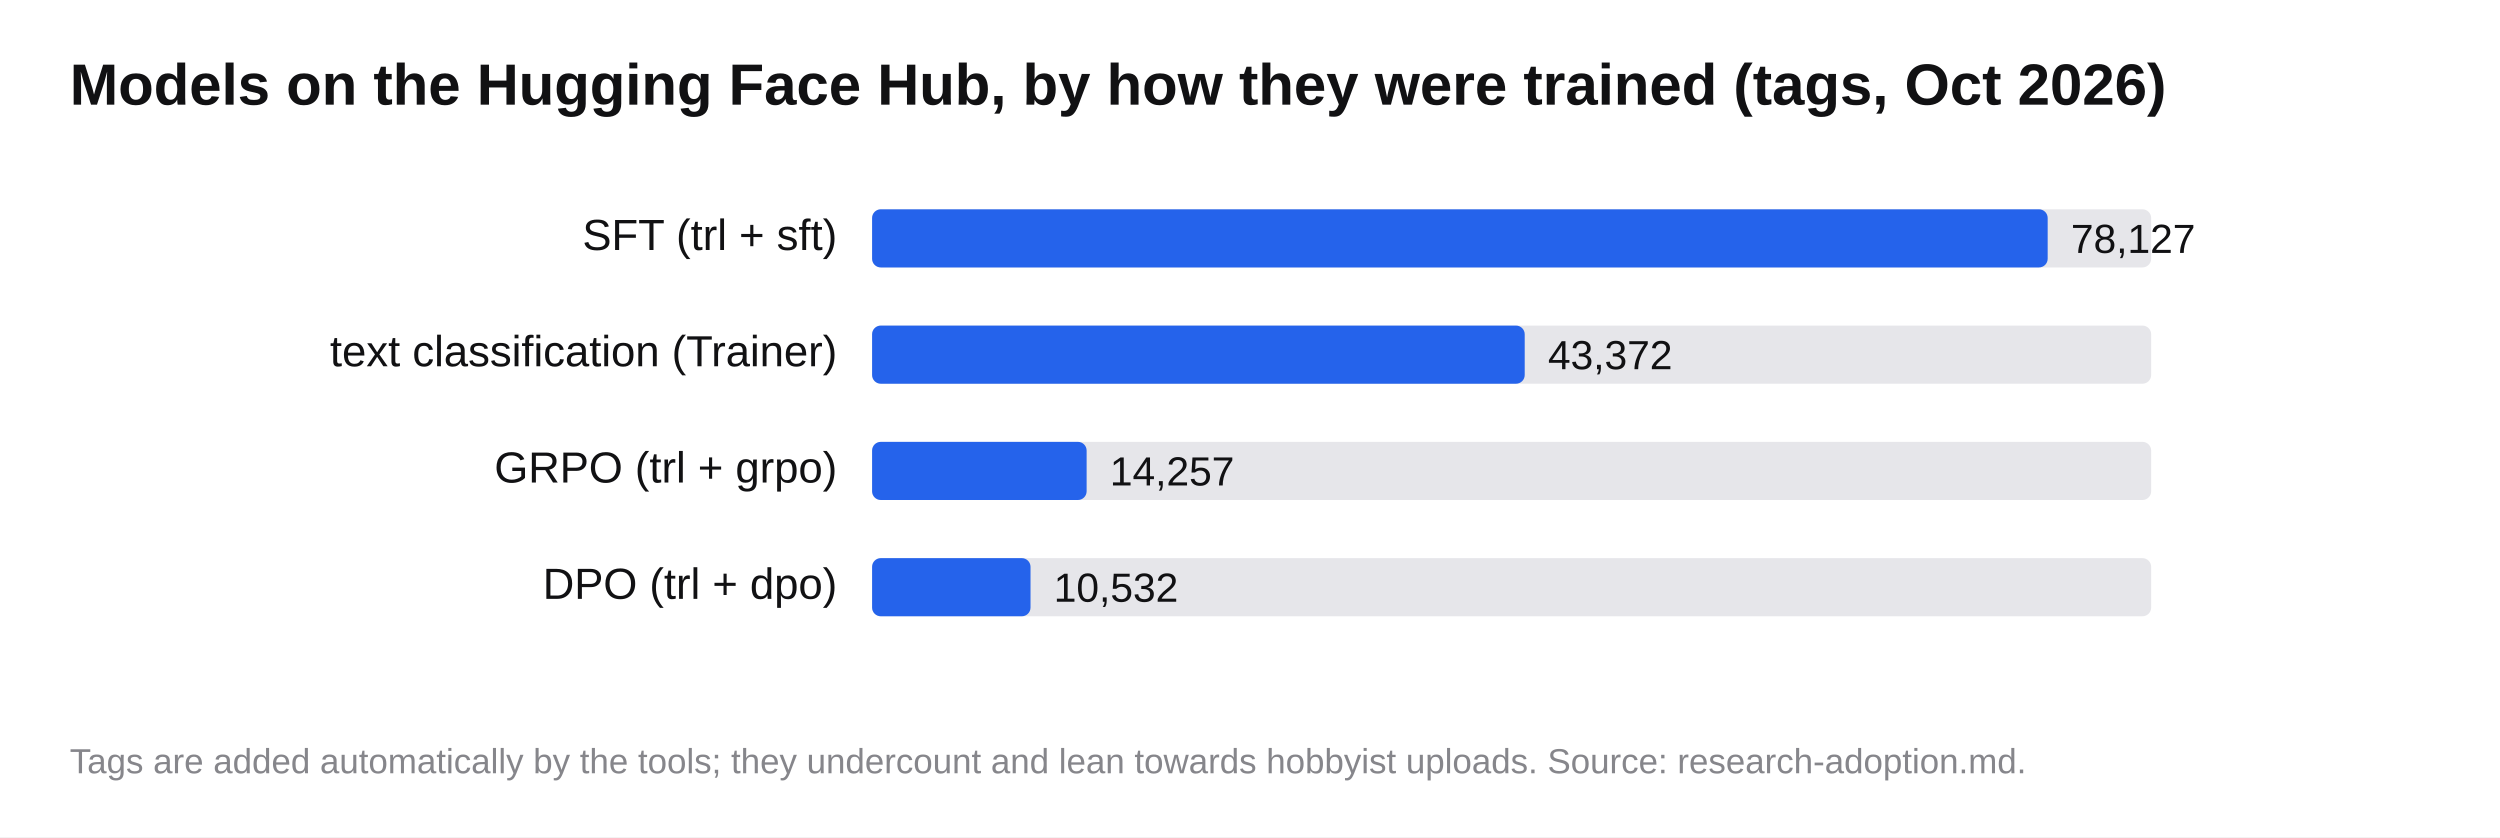
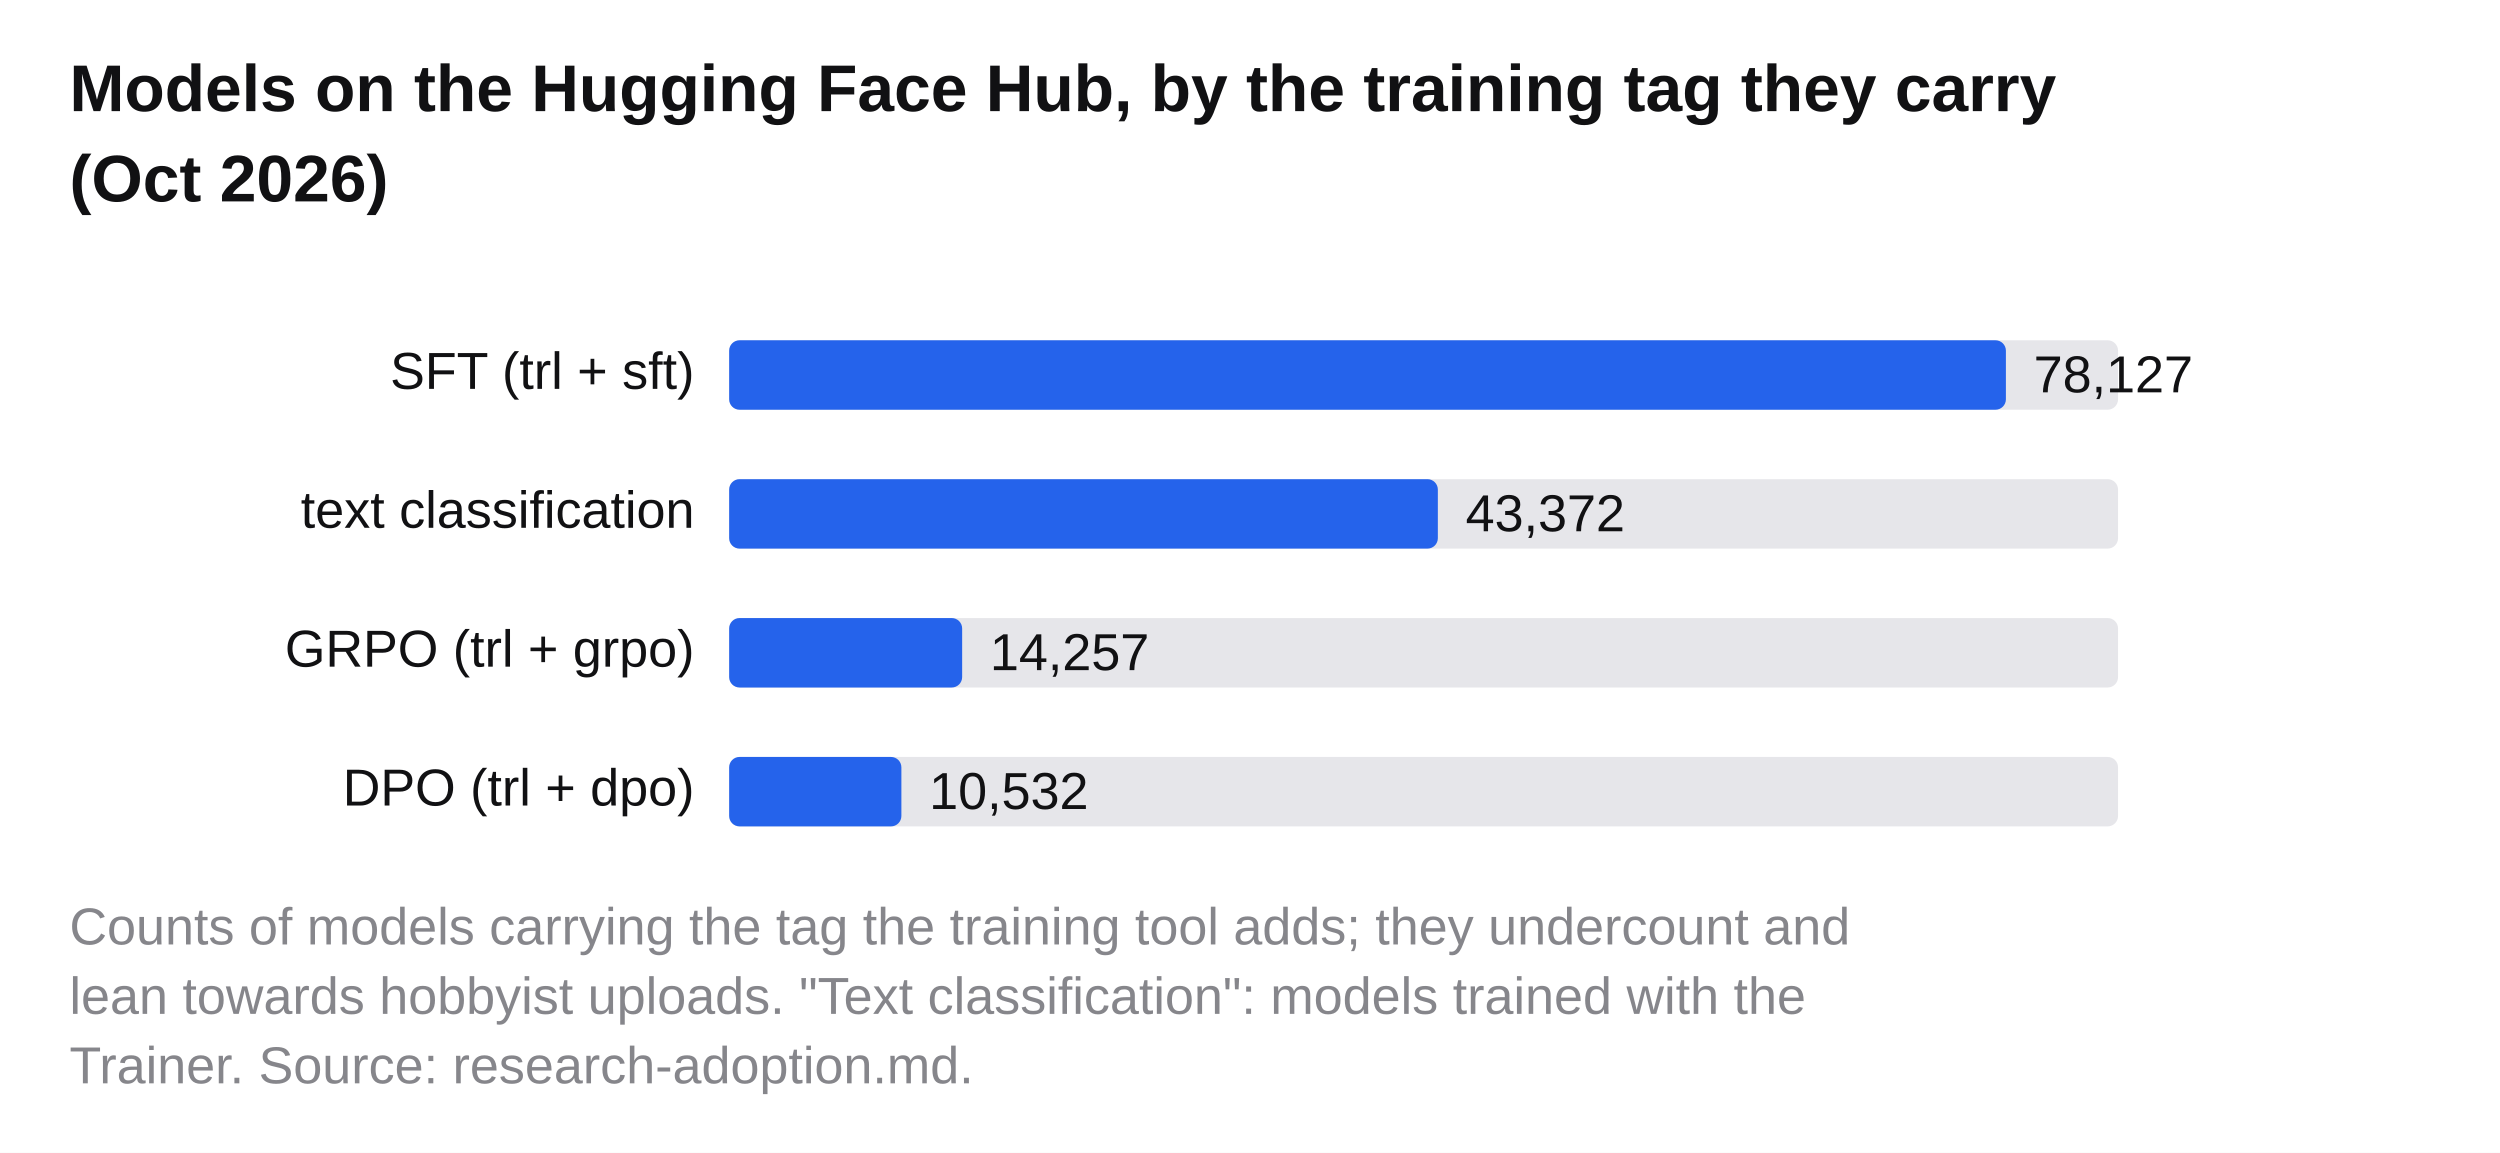
- <svg xmlns="http://www.w3.org/2000/svg" viewBox="0 0 860 288" width="860" height="288" font-family="-apple-system, 'PingFang SC', 'Noto Sans SC', 'Helvetica Neue', Arial, sans-serif">
-   <rect width="860" height="288" fill="#FFFFFF" />
-   <text x="24.0" y="36.0" font-size="20" fill="#111113" text-anchor="start" font-weight="600">Models on the Hugging Face Hub, by how they were trained (tags, Oct 2026)</text>
-   <text x="288.0" y="86.0" font-size="15" fill="#111113" text-anchor="end" font-weight="400">SFT (trl + sft)</text>
-   <rect x="300.0" y="72.0" width="440.0" height="20.0" rx="3" fill="#E6E6EA" fill-opacity="1" stroke="none" stroke-width="0" />
-   <rect x="300.0" y="72.0" width="404.4" height="20.0" rx="3" fill="#2563EB" fill-opacity="1" stroke="none" stroke-width="0" />
-   <text x="712.4" y="87.0" font-size="14" fill="#111113" text-anchor="start" font-weight="400">78,127</text>
-   <text x="288.0" y="126.0" font-size="15" fill="#111113" text-anchor="end" font-weight="400">text classification (Trainer)</text>
-   <rect x="300.0" y="112.0" width="440.0" height="20.0" rx="3" fill="#E6E6EA" fill-opacity="1" stroke="none" stroke-width="0" />
-   <rect x="300.0" y="112.0" width="224.5" height="20.0" rx="3" fill="#2563EB" fill-opacity="1" stroke="none" stroke-width="0" />
-   <text x="532.5" y="127.0" font-size="14" fill="#111113" text-anchor="start" font-weight="400">43,372</text>
-   <text x="288.0" y="166.0" font-size="15" fill="#111113" text-anchor="end" font-weight="400">GRPO (trl + grpo)</text>
-   <rect x="300.0" y="152.0" width="440.0" height="20.0" rx="3" fill="#E6E6EA" fill-opacity="1" stroke="none" stroke-width="0" />
-   <rect x="300.0" y="152.0" width="73.8" height="20.0" rx="3" fill="#2563EB" fill-opacity="1" stroke="none" stroke-width="0" />
-   <text x="381.8" y="167.0" font-size="14" fill="#111113" text-anchor="start" font-weight="400">14,257</text>
-   <text x="288.0" y="206.0" font-size="15" fill="#111113" text-anchor="end" font-weight="400">DPO (trl + dpo)</text>
-   <rect x="300.0" y="192.0" width="440.0" height="20.0" rx="3" fill="#E6E6EA" fill-opacity="1" stroke="none" stroke-width="0" />
-   <rect x="300.0" y="192.0" width="54.5" height="20.0" rx="3" fill="#2563EB" fill-opacity="1" stroke="none" stroke-width="0" />
-   <text x="362.5" y="207.0" font-size="14" fill="#111113" text-anchor="start" font-weight="400">10,532</text>
-   <text x="24.0" y="266.0" font-size="12" fill="#86868B" text-anchor="start" font-weight="400">Tags are added automatically by the tools; they undercount and lean towards hobbyist uploads. Source: research-adoption.md.</text>
+ <svg xmlns="http://www.w3.org/2000/svg" viewBox="0 0 720 332" width="720" height="332" font-family="-apple-system, 'PingFang SC', 'Noto Sans SC', 'Helvetica Neue', Arial, sans-serif">
+   <rect width="720" height="332" fill="#FFFFFF" />
+   <text x="20.0" y="32.0" font-size="19" fill="#111113" text-anchor="start" font-weight="600">Models on the Hugging Face Hub, by the training tag they carry</text>
+   <text x="20.0" y="58.0" font-size="19" fill="#111113" text-anchor="start" font-weight="600">(Oct 2026)</text>
+   <text x="200.0" y="112.0" font-size="15" fill="#111113" text-anchor="end" font-weight="400">SFT (trl + sft)</text>
+   <rect x="210.0" y="98.0" width="400.0" height="20.0" rx="3" fill="#E6E6EA" fill-opacity="1" stroke="none" stroke-width="0" />
+   <rect x="210.0" y="98.0" width="367.7" height="20.0" rx="3" fill="#2563EB" fill-opacity="1" stroke="none" stroke-width="0" />
+   <text x="585.7" y="113.0" font-size="15" fill="#111113" text-anchor="start" font-weight="400">78,127</text>
+   <text x="200.0" y="152.0" font-size="15" fill="#111113" text-anchor="end" font-weight="400">text classification</text>
+   <rect x="210.0" y="138.0" width="400.0" height="20.0" rx="3" fill="#E6E6EA" fill-opacity="1" stroke="none" stroke-width="0" />
+   <rect x="210.0" y="138.0" width="204.1" height="20.0" rx="3" fill="#2563EB" fill-opacity="1" stroke="none" stroke-width="0" />
+   <text x="422.1" y="153.0" font-size="15" fill="#111113" text-anchor="start" font-weight="400">43,372</text>
+   <text x="200.0" y="192.0" font-size="15" fill="#111113" text-anchor="end" font-weight="400">GRPO (trl + grpo)</text>
+   <rect x="210.0" y="178.0" width="400.0" height="20.0" rx="3" fill="#E6E6EA" fill-opacity="1" stroke="none" stroke-width="0" />
+   <rect x="210.0" y="178.0" width="67.1" height="20.0" rx="3" fill="#2563EB" fill-opacity="1" stroke="none" stroke-width="0" />
+   <text x="285.1" y="193.0" font-size="15" fill="#111113" text-anchor="start" font-weight="400">14,257</text>
+   <text x="200.0" y="232.0" font-size="15" fill="#111113" text-anchor="end" font-weight="400">DPO (trl + dpo)</text>
+   <rect x="210.0" y="218.0" width="400.0" height="20.0" rx="3" fill="#E6E6EA" fill-opacity="1" stroke="none" stroke-width="0" />
+   <rect x="210.0" y="218.0" width="49.6" height="20.0" rx="3" fill="#2563EB" fill-opacity="1" stroke="none" stroke-width="0" />
+   <text x="267.6" y="233.0" font-size="15" fill="#111113" text-anchor="start" font-weight="400">10,532</text>
+   <text x="20.0" y="272.0" font-size="15" fill="#86868B" text-anchor="start" font-weight="400">Counts of models carrying the tag the training tool adds; they undercount and</text>
+   <text x="20.0" y="292.0" font-size="15" fill="#86868B" text-anchor="start" font-weight="400">lean towards hobbyist uploads. "Text classification": models trained with the</text>
+   <text x="20.0" y="312.0" font-size="15" fill="#86868B" text-anchor="start" font-weight="400">Trainer. Source: research-adoption.md.</text>
</svg>
